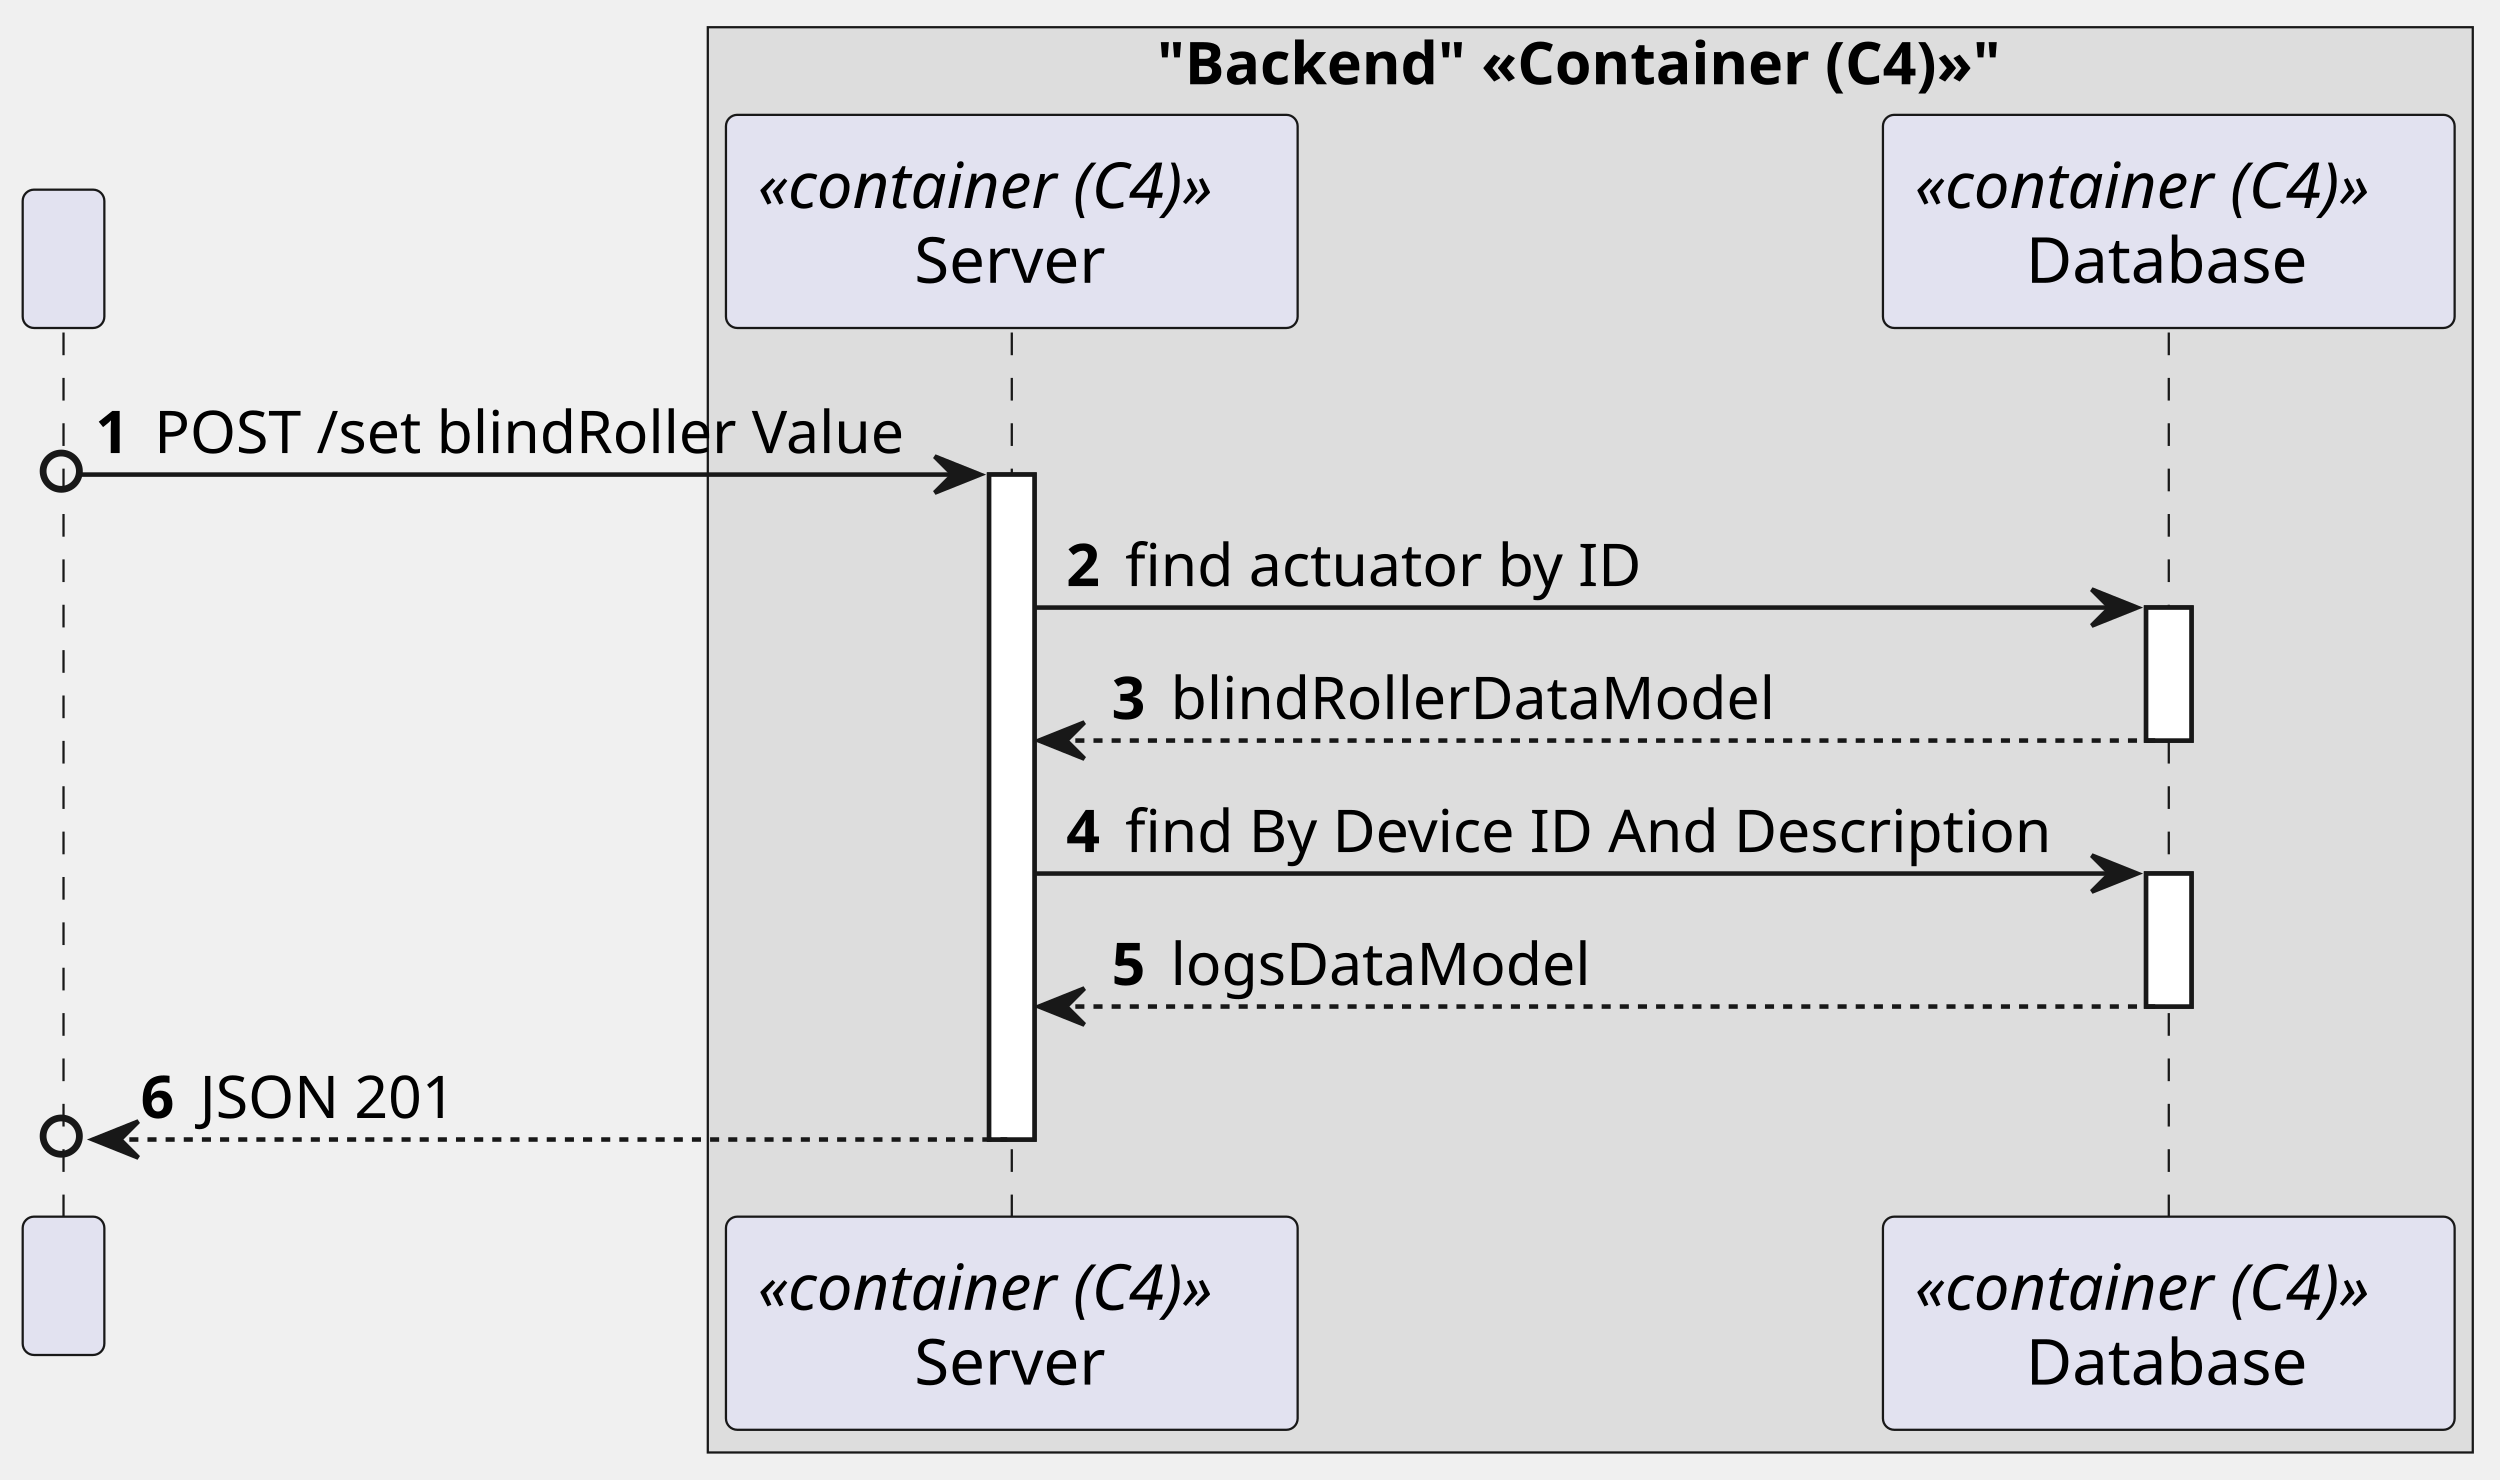
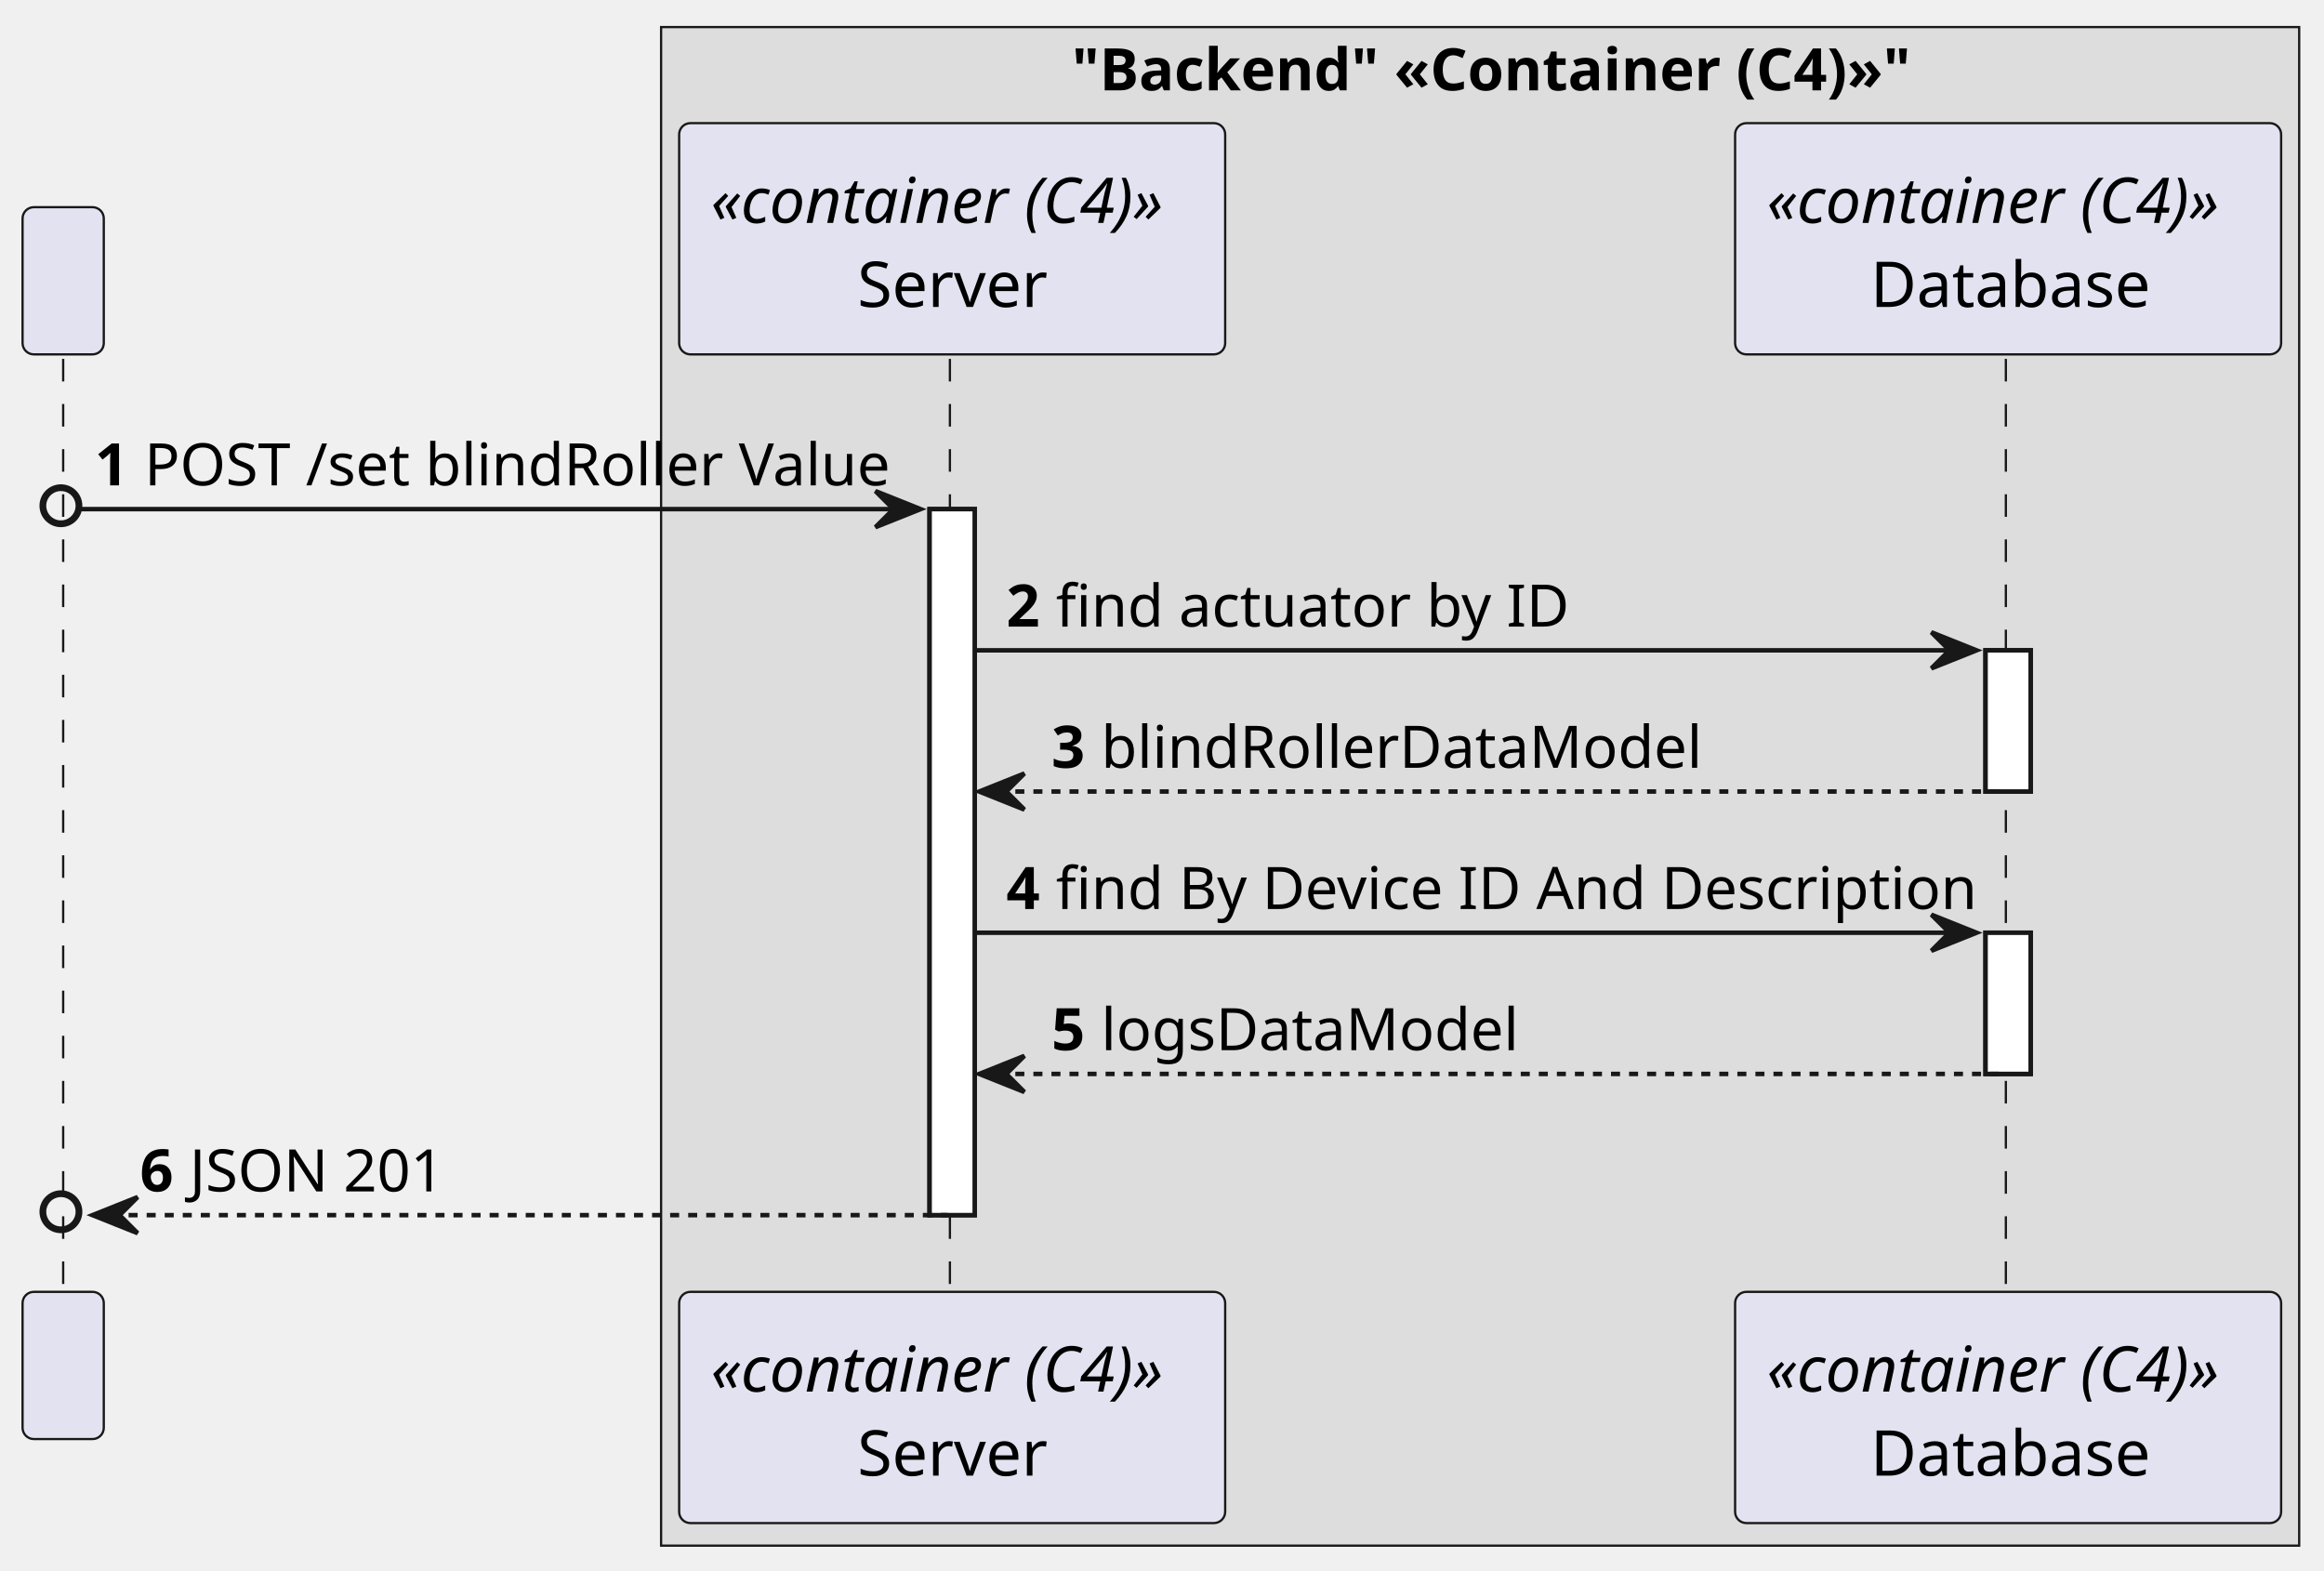
- <svg xmlns="http://www.w3.org/2000/svg" contentStyleType="text/css" height="326px" preserveAspectRatio="none" style="width:551px;height:326px;background:#FFFFFF;" version="1.1" viewBox="0 0 551 326" width="551px" zoomAndPan="magnify">
+ <svg xmlns="http://www.w3.org/2000/svg" contentStyleType="text/css" height="348px" preserveAspectRatio="none" style="width:515px;height:348px;background:#FFFFFF;" version="1.1" viewBox="0 0 515 348" width="515px" zoomAndPan="magnify">
  <defs />
  <g>
-     <rect fill="#DDDDDD" height="314.127" style="stroke:#181818;stroke-width:0.5;" width="389" x="156" y="6" />
-     <text fill="#000000" font-family="sans-serif" font-size="13" font-weight="bold" lengthAdjust="spacing" textLength="191" x="255" y="18.568">"Backend" «Container (C4)»"
-         </text>
-     <rect fill="#FFFFFF" height="146.553" style="stroke:#181818;stroke-width:1.0;" width="10" x="218" y="104.598" />
-     <rect fill="#FFFFFF" height="29.311" style="stroke:#181818;stroke-width:1.0;" width="10" x="473" y="133.908" />
-     <rect fill="#FFFFFF" height="29.311" style="stroke:#181818;stroke-width:1.0;" width="10" x="473" y="192.529" />
-     <line style="stroke:#181818;stroke-width:0.5;stroke-dasharray:5.0,5.0;" x1="14" x2="14" y1="73.287" y2="269.15" />
-     <line style="stroke:#181818;stroke-width:0.5;stroke-dasharray:5.0,5.0;" x1="223" x2="223" y1="73.287" y2="269.15" />
-     <line style="stroke:#181818;stroke-width:0.5;stroke-dasharray:5.0,5.0;" x1="478" x2="478" y1="73.287" y2="269.15" />
-     <rect fill="#E2E2F0" height="30.488" rx="2.5" ry="2.5" style="stroke:#181818;stroke-width:0.5;" width="18" x="5" y="41.799" />
-     <text fill="#000000" font-family="sans-serif" font-size="14" lengthAdjust="spacing" textLength="4" x="12" y="62.334"> 
-         </text>
-     <rect fill="#E2E2F0" height="30.488" rx="2.5" ry="2.5" style="stroke:#181818;stroke-width:0.5;" width="18" x="5" y="268.15" />
-     <text fill="#000000" font-family="sans-serif" font-size="14" lengthAdjust="spacing" textLength="4" x="12" y="288.685"> 
-         </text>
-     <rect fill="#E2E2F0" height="46.977" rx="2.5" ry="2.5" style="stroke:#181818;stroke-width:0.5;" width="126" x="160" y="25.311" />
-     <text fill="#000000" font-family="sans-serif" font-size="14" font-style="italic" lengthAdjust="spacing" textLength="112" x="167" y="45.846">«container (C4)»
-         </text>
-     <text fill="#000000" font-family="sans-serif" font-size="14" lengthAdjust="spacing" textLength="43" x="201.5" y="62.334">Server
-         </text>
-     <rect fill="#E2E2F0" height="46.977" rx="2.5" ry="2.5" style="stroke:#181818;stroke-width:0.5;" width="126" x="160" y="268.15" />
-     <text fill="#000000" font-family="sans-serif" font-size="14" font-style="italic" lengthAdjust="spacing" textLength="112" x="167" y="288.685">«container (C4)»
-         </text>
-     <text fill="#000000" font-family="sans-serif" font-size="14" lengthAdjust="spacing" textLength="43" x="201.5" y="305.174">Server
-         </text>
-     <rect fill="#E2E2F0" height="46.977" rx="2.5" ry="2.5" style="stroke:#181818;stroke-width:0.5;" width="126" x="415" y="25.311" />
-     <text fill="#000000" font-family="sans-serif" font-size="14" font-style="italic" lengthAdjust="spacing" textLength="112" x="422" y="45.846">«container (C4)»
-         </text>
-     <text fill="#000000" font-family="sans-serif" font-size="14" lengthAdjust="spacing" textLength="63" x="446.5" y="62.334">Database
-         </text>
-     <rect fill="#E2E2F0" height="46.977" rx="2.5" ry="2.5" style="stroke:#181818;stroke-width:0.5;" width="126" x="415" y="268.15" />
-     <text fill="#000000" font-family="sans-serif" font-size="14" font-style="italic" lengthAdjust="spacing" textLength="112" x="422" y="288.685">«container (C4)»
-         </text>
-     <text fill="#000000" font-family="sans-serif" font-size="14" lengthAdjust="spacing" textLength="63" x="446.5" y="305.174">Database
-         </text>
-     <rect fill="#FFFFFF" height="146.553" style="stroke:#181818;stroke-width:1.0;" width="10" x="218" y="104.598" />
-     <rect fill="#FFFFFF" height="29.311" style="stroke:#181818;stroke-width:1.0;" width="10" x="473" y="133.908" />
-     <rect fill="#FFFFFF" height="29.311" style="stroke:#181818;stroke-width:1.0;" width="10" x="473" y="192.529" />
-     <ellipse cx="13.5" cy="103.848" fill="none" rx="4" ry="4" style="stroke:#181818;stroke-width:1.5;" />
-     <polygon fill="#181818" points="206,100.598,216,104.598,206,108.598,210,104.598" style="stroke:#181818;stroke-width:1.0;" />
-     <line style="stroke:#181818;stroke-width:1.0;" x1="18" x2="212" y1="104.598" y2="104.598" />
-     <text fill="#000000" font-family="sans-serif" font-size="13" font-weight="bold" lengthAdjust="spacing" textLength="9" x="21" y="99.856">1
-         </text>
-     <text fill="#000000" font-family="sans-serif" font-size="13" lengthAdjust="spacing" textLength="172" x="34" y="99.856">POST /set blindRoller Value
-         </text>
-     <polygon fill="#181818" points="461,129.908,471,133.908,461,137.908,465,133.908" style="stroke:#181818;stroke-width:1.0;" />
-     <line style="stroke:#181818;stroke-width:1.0;" x1="228" x2="467" y1="133.908" y2="133.908" />
-     <text fill="#000000" font-family="sans-serif" font-size="13" font-weight="bold" lengthAdjust="spacing" textLength="9" x="235" y="129.166">2
-         </text>
-     <text fill="#000000" font-family="sans-serif" font-size="13" lengthAdjust="spacing" textLength="118" x="248" y="129.166">find actuator by ID
-         </text>
-     <polygon fill="#181818" points="239,159.219,229,163.219,239,167.219,235,163.219" style="stroke:#181818;stroke-width:1.0;" />
-     <line style="stroke:#181818;stroke-width:1.0;stroke-dasharray:2.0,2.0;" x1="233" x2="477" y1="163.219" y2="163.219" />
-     <text fill="#000000" font-family="sans-serif" font-size="13" font-weight="bold" lengthAdjust="spacing" textLength="9" x="245" y="158.477">3
-         </text>
-     <text fill="#000000" font-family="sans-serif" font-size="13" lengthAdjust="spacing" textLength="135" x="258" y="158.477">blindRollerDataModel
-         </text>
-     <polygon fill="#181818" points="461,188.529,471,192.529,461,196.529,465,192.529" style="stroke:#181818;stroke-width:1.0;" />
-     <line style="stroke:#181818;stroke-width:1.0;" x1="228" x2="467" y1="192.529" y2="192.529" />
-     <text fill="#000000" font-family="sans-serif" font-size="13" font-weight="bold" lengthAdjust="spacing" textLength="9" x="235" y="187.787">4
-         </text>
-     <text fill="#000000" font-family="sans-serif" font-size="13" lengthAdjust="spacing" textLength="213" x="248" y="187.787">find By Device ID And Description
-         </text>
-     <polygon fill="#181818" points="239,217.84,229,221.84,239,225.84,235,221.84" style="stroke:#181818;stroke-width:1.0;" />
-     <line style="stroke:#181818;stroke-width:1.0;stroke-dasharray:2.0,2.0;" x1="233" x2="477" y1="221.84" y2="221.84" />
-     <text fill="#000000" font-family="sans-serif" font-size="13" font-weight="bold" lengthAdjust="spacing" textLength="9" x="245" y="217.098">5
-         </text>
-     <text fill="#000000" font-family="sans-serif" font-size="13" lengthAdjust="spacing" textLength="94" x="258" y="217.098">logsDataModel
-         </text>
-     <ellipse cx="13.5" cy="250.4" fill="none" rx="4" ry="4" style="stroke:#181818;stroke-width:1.5;" />
-     <polygon fill="#181818" points="30.5,247.15,20.5,251.15,30.5,255.15,26.5,251.15" style="stroke:#181818;stroke-width:1.0;" />
-     <line style="stroke:#181818;stroke-width:1.0;stroke-dasharray:2.0,2.0;" x1="28.5" x2="222" y1="251.15" y2="251.15" />
-     <text fill="#000000" font-family="sans-serif" font-size="13" font-weight="bold" lengthAdjust="spacing" textLength="9" x="31" y="246.408">6
-         </text>
-     <text fill="#000000" font-family="sans-serif" font-size="13" lengthAdjust="spacing" textLength="59" x="44" y="246.408">JSON 201
-         </text>
+     <rect fill="#DDDDDD" height="336.522" style="stroke:#181818;stroke-width:0.5;" width="363" x="146.5" y="6" />
+     <text fill="#000000" font-family="sans-serif" font-size="13" font-weight="bold" lengthAdjust="spacing" textLength="181" x="237.5" y="20.028">"Backend" «Container (C4)»"</text>
+     <rect fill="#FFFFFF" height="156.455" style="stroke:#181818;stroke-width:1.0;" width="10" x="206" y="112.824" />
+     <rect fill="#FFFFFF" height="31.291" style="stroke:#181818;stroke-width:1.0;" width="10" x="440" y="144.115" />
+     <rect fill="#FFFFFF" height="31.291" style="stroke:#181818;stroke-width:1.0;" width="10" x="440" y="206.697" />
+     <line style="stroke:#181818;stroke-width:0.5;stroke-dasharray:5.0,5.0;" x1="14" x2="14" y1="79.533" y2="287.279" />
+     <line style="stroke:#181818;stroke-width:0.5;stroke-dasharray:5.0,5.0;" x1="210.5" x2="210.5" y1="79.533" y2="287.279" />
+     <line style="stroke:#181818;stroke-width:0.5;stroke-dasharray:5.0,5.0;" x1="444.5" x2="444.5" y1="79.533" y2="287.279" />
+     <rect fill="#E2E2F0" height="32.621" rx="2.5" ry="2.5" style="stroke:#181818;stroke-width:0.5;" width="18" x="5" y="45.912" />
+     <text fill="#000000" font-family="sans-serif" font-size="14" lengthAdjust="spacing" textLength="4" x="12" y="68.019"> </text>
+     <rect fill="#E2E2F0" height="32.621" rx="2.5" ry="2.5" style="stroke:#181818;stroke-width:0.5;" width="18" x="5" y="286.279" />
+     <text fill="#000000" font-family="sans-serif" font-size="14" lengthAdjust="spacing" textLength="4" x="12" y="308.387"> </text>
+     <rect fill="#E2E2F0" height="51.242" rx="2.5" ry="2.5" style="stroke:#181818;stroke-width:0.5;" width="121" x="150.5" y="27.291" />
+     <text fill="#000000" font-family="sans-serif" font-size="14" font-style="italic" lengthAdjust="spacing" textLength="107" x="157.5" y="49.398">«container (C4)»</text>
+     <text fill="#000000" font-family="sans-serif" font-size="14" lengthAdjust="spacing" textLength="42" x="190" y="68.019">Server</text>
+     <rect fill="#E2E2F0" height="51.242" rx="2.5" ry="2.5" style="stroke:#181818;stroke-width:0.5;" width="121" x="150.5" y="286.279" />
+     <text fill="#000000" font-family="sans-serif" font-size="14" font-style="italic" lengthAdjust="spacing" textLength="107" x="157.5" y="308.387">«container (C4)»</text>
+     <text fill="#000000" font-family="sans-serif" font-size="14" lengthAdjust="spacing" textLength="42" x="190" y="327.008">Server</text>
+     <rect fill="#E2E2F0" height="51.242" rx="2.5" ry="2.5" style="stroke:#181818;stroke-width:0.5;" width="121" x="384.5" y="27.291" />
+     <text fill="#000000" font-family="sans-serif" font-size="14" font-style="italic" lengthAdjust="spacing" textLength="107" x="391.5" y="49.398">«container (C4)»</text>
+     <text fill="#000000" font-family="sans-serif" font-size="14" lengthAdjust="spacing" textLength="61" x="414.5" y="68.019">Database</text>
+     <rect fill="#E2E2F0" height="51.242" rx="2.5" ry="2.5" style="stroke:#181818;stroke-width:0.5;" width="121" x="384.5" y="286.279" />
+     <text fill="#000000" font-family="sans-serif" font-size="14" font-style="italic" lengthAdjust="spacing" textLength="107" x="391.5" y="308.387">«container (C4)»</text>
+     <text fill="#000000" font-family="sans-serif" font-size="14" lengthAdjust="spacing" textLength="61" x="414.5" y="327.008">Database</text>
+     <rect fill="#FFFFFF" height="156.455" style="stroke:#181818;stroke-width:1.0;" width="10" x="206" y="112.824" />
+     <rect fill="#FFFFFF" height="31.291" style="stroke:#181818;stroke-width:1.0;" width="10" x="440" y="144.115" />
+     <rect fill="#FFFFFF" height="31.291" style="stroke:#181818;stroke-width:1.0;" width="10" x="440" y="206.697" />
+     <ellipse cx="13.5" cy="112.074" fill="none" rx="4" ry="4" style="stroke:#181818;stroke-width:1.5;" />
+     <polygon fill="#181818" points="194,108.824,204,112.824,194,116.824,198,112.824" style="stroke:#181818;stroke-width:1.0;" />
+     <line style="stroke:#181818;stroke-width:1.0;" x1="18" x2="200" y1="112.824" y2="112.824" />
+     <text fill="#000000" font-family="sans-serif" font-size="13" font-weight="bold" lengthAdjust="spacing" textLength="7" x="21" y="107.561">1</text>
+     <text fill="#000000" font-family="sans-serif" font-size="13" lengthAdjust="spacing" textLength="162" x="32" y="107.561">POST /set blindRoller Value</text>
+     <polygon fill="#181818" points="428,140.115,438,144.115,428,148.115,432,144.115" style="stroke:#181818;stroke-width:1.0;" />
+     <line style="stroke:#181818;stroke-width:1.0;" x1="216" x2="434" y1="144.115" y2="144.115" />
+     <text fill="#000000" font-family="sans-serif" font-size="13" font-weight="bold" lengthAdjust="spacing" textLength="7" x="223" y="138.852">2</text>
+     <text fill="#000000" font-family="sans-serif" font-size="13" lengthAdjust="spacing" textLength="105" x="234" y="138.852">find actuator by ID</text>
+     <polygon fill="#181818" points="227,171.406,217,175.406,227,179.406,223,175.406" style="stroke:#181818;stroke-width:1.0;" />
+     <line style="stroke:#181818;stroke-width:1.0;stroke-dasharray:2.0,2.0;" x1="221" x2="444" y1="175.406" y2="175.406" />
+     <text fill="#000000" font-family="sans-serif" font-size="13" font-weight="bold" lengthAdjust="spacing" textLength="7" x="233" y="170.144">3</text>
+     <text fill="#000000" font-family="sans-serif" font-size="13" lengthAdjust="spacing" textLength="122" x="244" y="170.144">blindRollerDataModel</text>
+     <polygon fill="#181818" points="428,202.697,438,206.697,428,210.697,432,206.697" style="stroke:#181818;stroke-width:1.0;" />
+     <line style="stroke:#181818;stroke-width:1.0;" x1="216" x2="434" y1="206.697" y2="206.697" />
+     <text fill="#000000" font-family="sans-serif" font-size="13" font-weight="bold" lengthAdjust="spacing" textLength="7" x="223" y="201.435">4</text>
+     <text fill="#000000" font-family="sans-serif" font-size="13" lengthAdjust="spacing" textLength="194" x="234" y="201.435">find By Device ID And Description</text>
+     <polygon fill="#181818" points="227,233.988,217,237.988,227,241.988,223,237.988" style="stroke:#181818;stroke-width:1.0;" />
+     <line style="stroke:#181818;stroke-width:1.0;stroke-dasharray:2.0,2.0;" x1="221" x2="444" y1="237.988" y2="237.988" />
+     <text fill="#000000" font-family="sans-serif" font-size="13" font-weight="bold" lengthAdjust="spacing" textLength="7" x="233" y="232.726">5</text>
+     <text fill="#000000" font-family="sans-serif" font-size="13" lengthAdjust="spacing" textLength="86" x="244" y="232.726">logsDataModel</text>
+     <ellipse cx="13.5" cy="268.529" fill="none" rx="4" ry="4" style="stroke:#181818;stroke-width:1.5;" />
+     <polygon fill="#181818" points="30.5,265.279,20.5,269.279,30.5,273.279,26.5,269.279" style="stroke:#181818;stroke-width:1.0;" />
+     <line style="stroke:#181818;stroke-width:1.0;stroke-dasharray:2.0,2.0;" x1="28.5" x2="210" y1="269.279" y2="269.279" />
+     <text fill="#000000" font-family="sans-serif" font-size="13" font-weight="bold" lengthAdjust="spacing" textLength="7" x="31" y="264.017">6</text>
+     <text fill="#000000" font-family="sans-serif" font-size="13" lengthAdjust="spacing" textLength="59" x="42" y="264.017">JSON 201</text>
  </g>
</svg>
